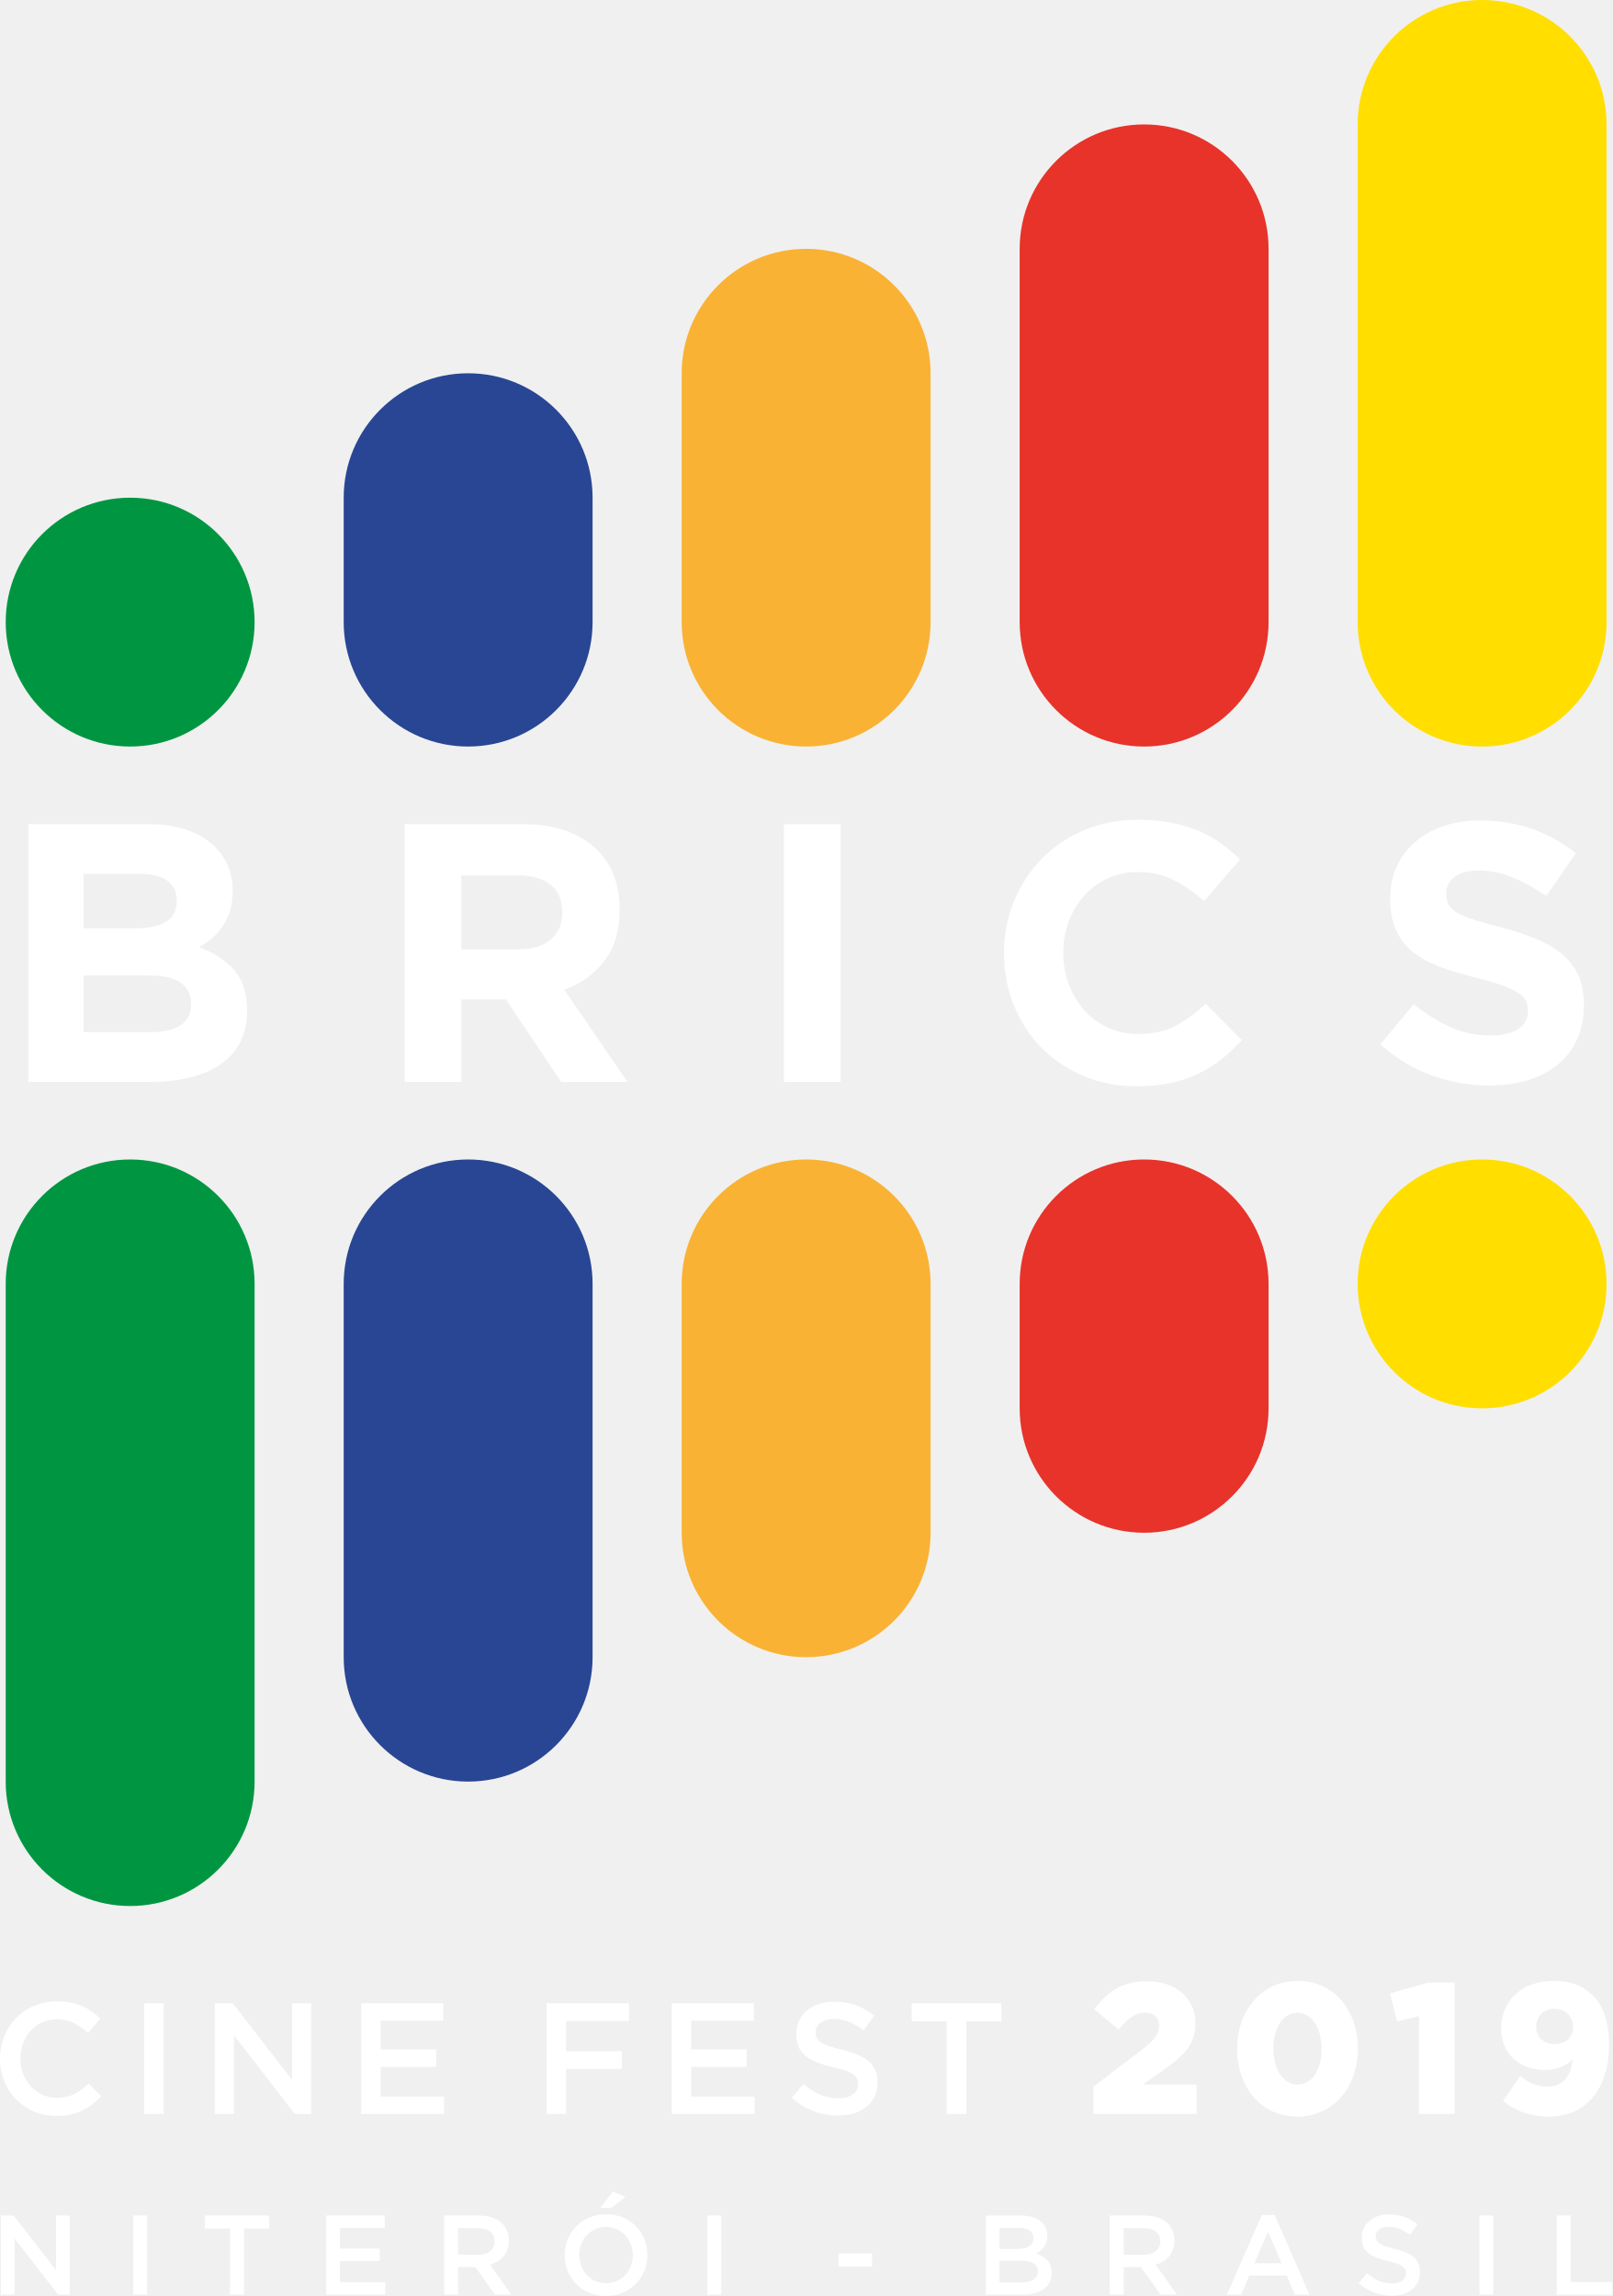
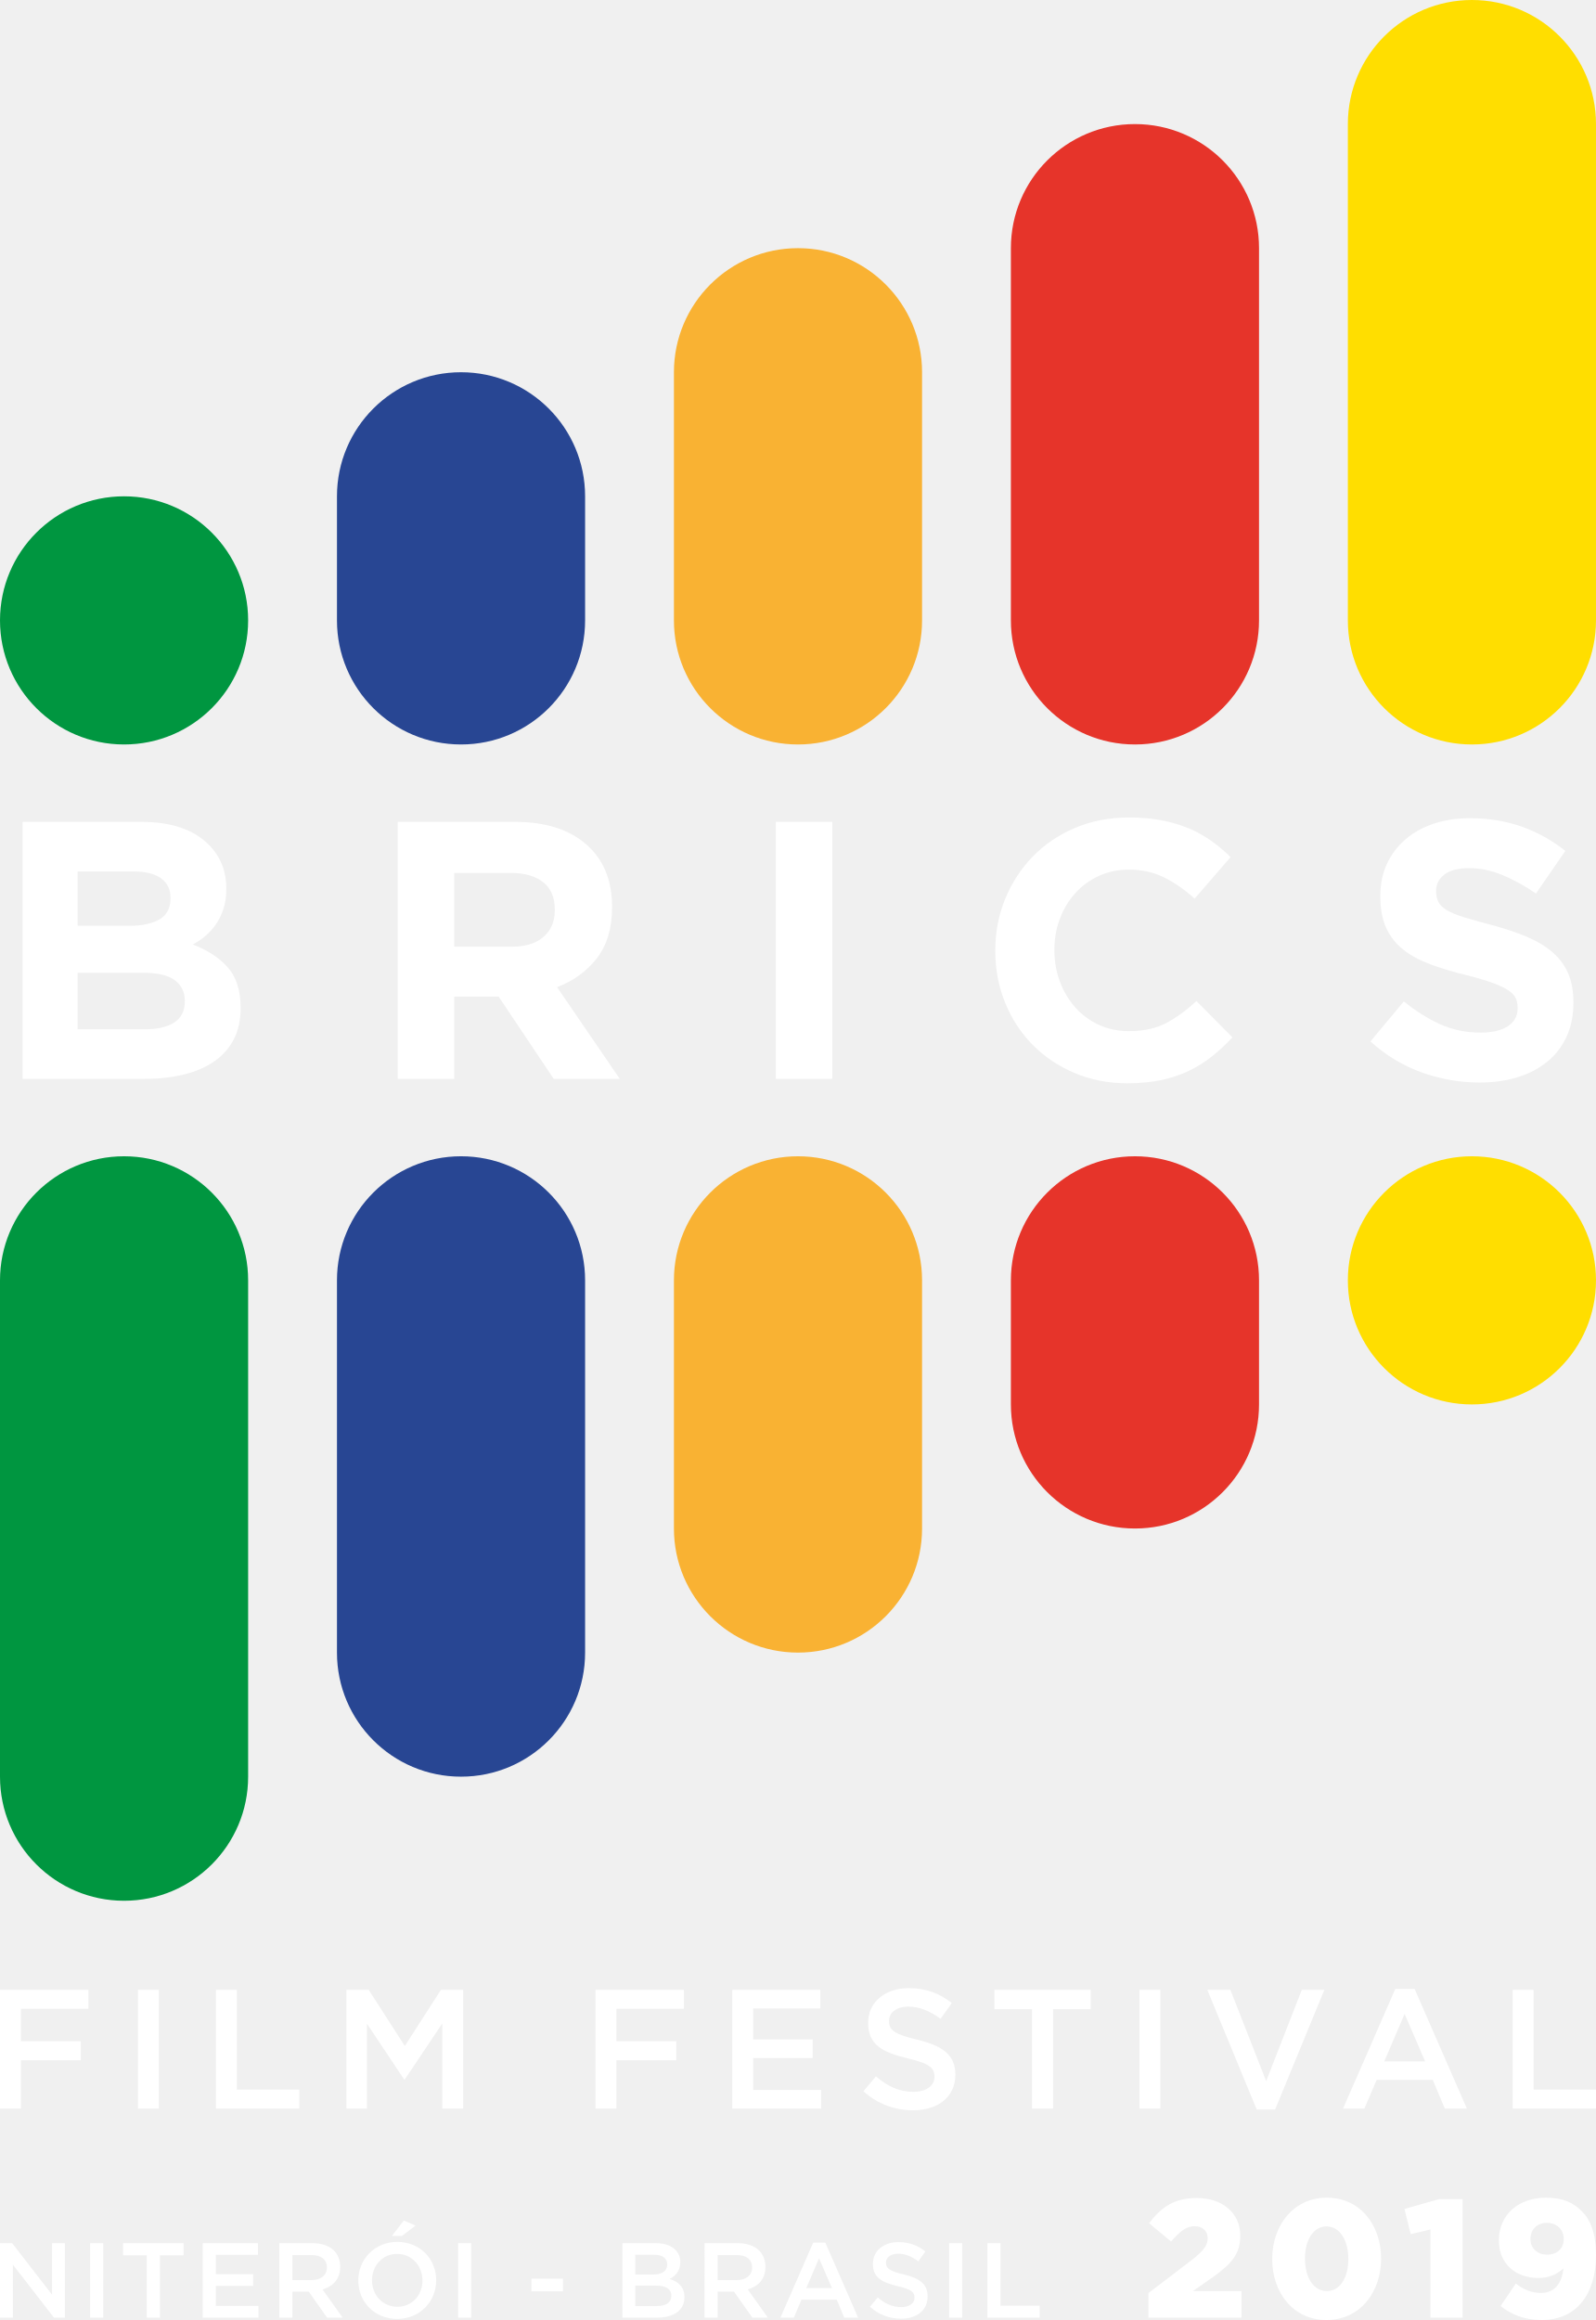
- <svg xmlns="http://www.w3.org/2000/svg" height="542.171px" width="380.645px" version="1.1" viewBox="0 0 380.645 542.171">
-   <path d="m35.639 243.729c2.955 0 5.272-.535 6.953-1.608 1.681-1.072 2.521-2.739 2.521-4.999v-.173c0-2.027-.781-3.636-2.348-4.824-1.564-1.188-4.084-1.783-7.561-1.783h-15.473v13.387zm-3.564-24.513c2.955 0 5.303-.507 7.041-1.52 1.739-1.013 2.607-2.652 2.607-4.912v-.173c0-2.028-.753-3.577-2.26-4.651-1.508-1.072-3.681-1.608-6.519-1.608h-13.213v12.864zm-25.383-24.6h28.2c6.999 0 12.292 1.797 15.88 5.389 2.776 2.783 4.164 6.231 4.164 10.345v.173c0 1.737-.216 3.275-.648 4.607-.432 1.335-1.008 2.536-1.728 3.608-.72 1.073-1.553 2.015-2.504 2.825-.951.812-1.973 1.507-3.065 2.085 3.517 1.333 6.287 3.145 8.307 5.433 2.019 2.289 3.029 5.463 3.029 9.519v.173c0 2.781-.536 5.215-1.605 7.303-1.071 2.085-2.604 3.824-4.601 5.215-1.996 1.391-4.397 2.435-7.203 3.129-2.807.696-5.915 1.044-9.328 1.044h-28.897z" stroke-width="1.333" fill="#ffffff" />
-   <path d="m122.477 224.171c3.303 0 5.837-.781 7.607-2.347 1.765-1.565 2.651-3.651 2.651-6.259v-.173c0-2.897-.928-5.071-2.783-6.52-1.855-1.448-4.432-2.173-7.735-2.173h-13.301v17.472zm-26.947-29.555h27.816c7.707 0 13.617 2.059 17.732 6.172 3.477 3.477 5.216 8.115 5.216 13.909v.172c0 4.928-1.203 8.94-3.607 12.04-2.405 3.101-5.551 5.376-9.433 6.824l14.865 21.732h-15.645l-13.04-19.472h-10.519v19.472h-13.385z" stroke-width="1.333" fill="#ffffff" />
-   <path d="m185.064 194.616h13.387v60.849h-13.387z" stroke-width="1.333" fill="#ffffff" />
-   <path d="m268.252 256.508c-4.464 0-8.607-.812-12.431-2.433-3.825-1.623-7.128-3.839-9.909-6.649-2.783-2.812-4.956-6.129-6.52-9.955-1.564-3.824-2.347-7.909-2.347-12.256v-.175c0-4.345.783-8.416 2.347-12.213 1.564-3.793 3.737-7.127 6.52-9.996 2.781-2.868 6.113-5.128 9.996-6.78 3.881-1.652 8.172-2.477 12.865-2.477 2.839 0 5.432.233 7.78.695 2.347.465 4.476 1.101 6.389 1.913 1.912.812 3.679 1.797 5.303 2.956 1.62 1.159 3.128 2.433 4.52 3.824l-8.519 9.823c-2.377-2.143-4.797-3.824-7.259-5.041-2.464-1.217-5.231-1.825-8.301-1.825-2.551 0-4.912.493-7.085 1.477-2.173.985-4.041 2.347-5.605 4.085-1.565 1.739-2.783 3.753-3.652 6.041-.869 2.291-1.304 4.737-1.304 7.345v.173c0 2.608.435 5.072 1.304 7.389.869 2.319 2.072 4.345 3.607 6.085 1.536 1.739 3.391 3.116 5.564 4.129 2.173 1.013 4.564 1.52 7.172 1.52 3.477 0 6.417-.636 8.823-1.912 2.404-1.273 4.795-3.012 7.172-5.216l8.519 8.607c-1.564 1.68-3.188 3.187-4.868 4.519-1.681 1.335-3.521 2.479-5.52 3.433-2 .957-4.188 1.683-6.563 2.173-2.377.492-5.041.74-7.997.74" stroke-width="1.333" fill="#ffffff" />
-   <path d="m351.7 256.333c-4.637 0-9.185-.797-13.647-2.391-4.464-1.592-8.52-4.041-12.169-7.345l7.909-9.475c2.783 2.26 5.635 4.057 8.563 5.391 2.925 1.333 6.128 1.999 9.605 1.999 2.781 0 4.94-.507 6.476-1.521 1.535-1.013 2.304-2.419 2.304-4.216v-.173c0-.869-.161-1.636-.48-2.304-.32-.665-.931-1.289-1.832-1.869-.899-.577-2.148-1.159-3.747-1.737-1.597-.58-3.676-1.188-6.232-1.827-3.08-.752-5.868-1.593-8.367-2.52-2.499-.927-4.62-2.072-6.363-3.433-1.744-1.361-3.095-3.056-4.052-5.087-.96-2.027-1.44-4.548-1.44-7.563v-.173c0-2.783.519-5.287 1.555-7.519 1.037-2.231 2.491-4.157 4.361-5.78 1.872-1.623 4.105-2.869 6.704-3.739 2.597-.869 5.461-1.303 8.591-1.303 4.461 0 8.563.667 12.3 1.999 3.739 1.335 7.172 3.245 10.301 5.736l-6.955 10.084c-2.724-1.855-5.389-3.317-7.997-4.389s-5.216-1.608-7.823-1.608c-2.608 0-4.564.508-5.868 1.52-1.304 1.015-1.956 2.275-1.956 3.781v.175c0 .985.189 1.84.567 2.564.377.725 1.059 1.377 2.048 1.956.988.58 2.339 1.129 4.053 1.652 1.715.521 3.877 1.129 6.493 1.825 3.079.812 5.824 1.724 8.236 2.739 2.412 1.015 4.444 2.231 6.101 3.651 1.656 1.421 2.905 3.085 3.748 4.997.841 1.913 1.264 4.203 1.264 6.868v.173c0 3.013-.547 5.693-1.641 8.041-1.095 2.347-2.619 4.317-4.576 5.909-1.959 1.596-4.295 2.813-7.008 3.652-2.716.84-5.724 1.26-9.028 1.26" stroke-width="1.333" fill="#ffffff" />
-   <path d="m110.525 420.699c-16.227 0-29.381-13.153-29.381-29.38v-88.144c0-16.227 13.155-29.38 29.381-29.38 16.227 0 29.381 13.153 29.381 29.38v88.144c0 16.227-13.155 29.38-29.381 29.38" stroke-width="1.333" fill="#284693" />
-   <path d="m190.323 391.319c-16.227 0-29.381-13.155-29.381-29.381v-58.761c0-16.227 13.155-29.381 29.381-29.381 16.227 0 29.381 13.155 29.381 29.381v58.761c0 16.227-13.155 29.381-29.381 29.381" stroke-width="1.333" fill="#f9b234" />
-   <path d="m270.12 361.937c-16.227 0-29.381-13.153-29.381-29.38v-29.381c0-16.227 13.155-29.38 29.381-29.38s29.381 13.153 29.381 29.38v29.381c0 16.227-13.155 29.38-29.381 29.38" stroke-width="1.333" fill="#e7332a" />
-   <path d="m349.919 332.557c-16.227 0-29.381-13.155-29.381-29.381 0-16.227 13.155-29.38 29.381-29.38 16.227 0 29.381 13.153 29.381 29.38 0 16.227-13.155 29.381-29.381 29.381" stroke-width="1.333" fill="#ffde00" />
-   <path d="m30.727 450.081c-16.227 0-29.381-13.155-29.381-29.381v-117.524c0-16.227 13.155-29.38 29.381-29.38 16.227 0 29.381 13.153 29.381 29.38v117.524c0 16.227-13.155 29.381-29.381 29.381" stroke-width="1.333" fill="#009641" />
-   <path d="m270.12 29.381c16.227 0 29.381 13.153 29.381 29.38v88.144c0 16.227-13.155 29.38-29.381 29.38s-29.381-13.153-29.381-29.38v-88.144c0-16.227 13.155-29.38 29.381-29.38" stroke-width="1.333" fill="#e7332a" />
-   <path d="m190.323 58.762c16.227 0 29.381 13.155 29.381 29.381v58.761c0 16.227-13.155 29.381-29.381 29.381-16.227 0-29.381-13.155-29.381-29.381v-58.761c0-16.227 13.155-29.381 29.381-29.381" stroke-width="1.333" fill="#f9b234" />
-   <path d="m110.525 88.143c16.227 0 29.381 13.153 29.381 29.38v29.381c0 16.227-13.155 29.38-29.381 29.38-16.227 0-29.381-13.153-29.381-29.38v-29.381c0-16.227 13.155-29.38 29.381-29.38" stroke-width="1.333" fill="#284693" />
-   <path d="m30.727 117.523c16.227 0 29.381 13.155 29.381 29.381s-13.155 29.38-29.381 29.38c-16.227 0-29.381-13.153-29.381-29.38s13.155-29.381 29.381-29.381" stroke-width="1.333" fill="#009641" />
-   <path d="m349.918 0c16.227 0 29.381 13.155 29.381 29.381v117.524c0 16.227-13.155 29.38-29.381 29.38-16.227 0-29.381-13.153-29.381-29.38v-117.524c0-16.227 13.155-29.381 29.381-29.381" stroke-width="1.333" fill="#ffde00" />
-   <path d="m-0 486.191v-.075c0-7.429 5.563-13.513 13.476-13.513 4.817 0 7.728 1.679 10.229 4.068l-2.949 3.397c-2.089-1.941-4.331-3.247-7.316-3.247-4.967 0-8.625 4.107-8.625 9.221v.073c0 5.115 3.621 9.26 8.625 9.26 3.209 0 5.263-1.269 7.504-3.361l2.949 2.987c-2.725 2.837-5.712 4.629-10.603 4.629-7.616 0-13.291-5.936-13.291-13.44" stroke-width="1.333" fill="#ffffff" />
-   <path d="m34.046 473.05h4.592v26.133h-4.592z" stroke-width="1.333" fill="#ffffff" />
-   <path d="m50.698 473.051h4.256l14 18.069v-18.069h4.517v26.133h-3.845l-14.409-18.592v18.592h-4.519z" stroke-width="1.333" fill="#ffffff" />
-   <path d="m85.268 473.051h19.376v4.107h-14.784v6.795h13.104v4.107h-13.104v7.019h14.972v4.107h-19.564z" stroke-width="1.333" fill="#ffffff" />
-   <path d="m129.038 473.051h19.452v4.181h-14.86v7.131h13.179v4.181h-13.179v10.64h-4.592z" stroke-width="1.333" fill="#ffffff" />
-   <path d="m158.607 473.051h19.376v4.107h-14.784v6.795h13.104v4.107h-13.104v7.019h14.972v4.107h-19.564z" stroke-width="1.333" fill="#ffffff" />
-   <path d="m186.943 495.376 2.763-3.285c2.501 2.165 5.04 3.397 8.251 3.397 2.837 0 4.628-1.344 4.628-3.285v-.076c0-1.865-1.044-2.873-5.897-3.995-5.563-1.343-8.699-2.985-8.699-7.801v-.075c0-4.48 3.733-7.579 8.923-7.579 3.808 0 6.832 1.157 9.483 3.284l-2.464 3.473c-2.352-1.755-4.704-2.689-7.093-2.689-2.688 0-4.256 1.381-4.256 3.1v.075c0 2.016 1.195 2.912 6.235 4.105 5.525 1.345 8.363 3.323 8.363 7.655v.075c0 4.891-3.845 7.803-9.333 7.803-3.995 0-7.765-1.381-10.901-4.181" stroke-width="1.333" fill="#ffffff" />
-   <path d="m223.53 477.307h-8.288v-4.256h21.205v4.256h-8.288v21.876h-4.629z" stroke-width="1.333" fill="#ffffff" />
-   <path d="m258.148 492.759 11.529-8.801c2.861-2.244 4.005-3.696 4.005-5.545 0-1.98-1.364-3.168-3.476-3.168-2.069 0-3.697 1.232-6.117 4.004l-5.765-4.796c3.3-4.269 6.601-6.601 12.543-6.601 6.733 0 11.353 4.004 11.353 9.815v.087c0 4.928-2.552 7.481-7.129 10.781l-5.281 3.697h12.719v6.952h-24.38z" stroke-width="1.333" fill="#ffffff" />
-   <path d="m312.008 483.87v-.088c0-4.929-2.289-8.493-5.721-8.493-3.388 0-5.633 3.476-5.633 8.405v.088c0 4.929 2.288 8.449 5.721 8.449s5.633-3.477 5.633-8.361m-19.935 0v-.088c0-8.713 5.544-16.019 14.301-16.019s14.215 7.217 14.215 15.931v.088c0 8.713-5.501 16.017-14.303 16.017-8.757 0-14.213-7.216-14.213-15.929" stroke-width="1.333" fill="#ffffff" />
-   <path d="m335.017 476.081-5.193 1.232-1.628-6.6 9.021-2.553h6.205v31.024h-8.405z" stroke-width="1.333" fill="#ffffff" />
-   <path d="m371.406 478.677v-.088c0-2.377-1.716-4.224-4.401-4.224-2.683 0-4.312 1.803-4.312 4.18v.088c0 2.332 1.716 4.048 4.401 4.048 2.683 0 4.312-1.759 4.312-4.004m-.088 7.613c-1.892 1.76-4.137 2.508-6.556 2.508-5.941 0-10.343-3.741-10.343-9.769v-.088c0-6.777 5.236-11.179 12.279-11.179 4.488 0 7.128 1.233 9.46 3.565 2.245 2.244 3.697 5.765 3.697 11.441v.089c0 10.032-5.017 16.941-14.215 16.941-4.62 0-7.921-1.452-10.781-3.652l4.005-5.897c2.156 1.673 4.18 2.464 6.6 2.464 4.489 0 5.633-3.96 5.853-6.424" stroke-width="1.333" fill="#ffffff" />
-   <path d="m.198 523.18h3.04l10.001 12.911v-12.911h3.228v18.671h-2.747l-10.296-13.283v13.283h-3.227z" stroke-width="1.333" fill="#ffffff" />
-   <path d="m31.45 523.18h3.281v18.671h-3.281z" stroke-width="1.333" fill="#ffffff" />
-   <path d="m54.305 526.22h-5.921v-3.04h15.149v3.04h-5.921v15.631h-3.307z" stroke-width="1.333" fill="#ffffff" />
-   <path d="m76.997 523.18h13.843v2.933h-10.563v4.856h9.361v2.933h-9.361v5.015h10.695v2.933h-13.975z" stroke-width="1.333" fill="#ffffff" />
-   <path d="m112.945 532.435c2.348 0 3.841-1.227 3.841-3.12v-.053c0-2.001-1.44-3.095-3.868-3.095h-4.775v6.268zm-8.081-9.255h8.323c2.345 0 4.187.693 5.388 1.867.985 1.013 1.547 2.401 1.547 4.027v.055c0 3.067-1.841 4.907-4.428 5.655l5.041 7.068h-3.895l-4.588-6.508h-4.108v6.508h-3.28z" stroke-width="1.333" fill="#ffffff" />
-   <path d="m144.733 517.499 2.933 1.28-3.413 2.587h-2.507zm4.668 15.071v-.053c0-3.628-2.64-6.643-6.349-6.643-3.707 0-6.293 2.961-6.293 6.589v.053c0 3.627 2.64 6.615 6.347 6.615 3.709 0 6.296-2.935 6.296-6.561m-16.084 0v-.053c0-5.256 4.055-9.656 9.788-9.656 5.735 0 9.736 4.347 9.736 9.603v.053c0 5.253-4.053 9.655-9.789 9.655-5.735 0-9.735-4.348-9.735-9.601" stroke-width="1.333" fill="#ffffff" />
-   <path d="m166.997 523.18h3.281v18.671h-3.281z" stroke-width="1.333" fill="#ffffff" />
-   <path d="m197.994 532.089h7.895v3.175h-7.895z" stroke-width="1.333" fill="#ffffff" />
-   <path d="m241.181 533.822h-5.201v5.121h5.441c2.24 0 3.6-.88 3.6-2.56v-.053c0-1.575-1.253-2.508-3.84-2.508m2.801-5.361c0-1.467-1.175-2.373-3.281-2.373h-4.721v4.961h4.481c2.107 0 3.521-.827 3.521-2.533zm-11.229-5.28h8.375c2.133 0 3.813.587 4.88 1.653.827.827 1.255 1.841 1.255 3.093v.053c0 2.241-1.28 3.441-2.667 4.161 2.185.747 3.707 2 3.707 4.535v.053c0 3.335-2.748 5.12-6.908 5.12h-8.641z" stroke-width="1.333" fill="#ffffff" />
-   <path d="m270.086 532.435c2.348 0 3.841-1.227 3.841-3.12v-.053c0-2.001-1.44-3.095-3.868-3.095h-4.775v6.268zm-8.081-9.255h8.323c2.345 0 4.187.693 5.388 1.867.985 1.013 1.547 2.401 1.547 4.027v.055c0 3.067-1.841 4.907-4.428 5.655l5.041 7.068h-3.895l-4.588-6.508h-4.108v6.508h-3.28z" stroke-width="1.333" fill="#ffffff" />
-   <path d="m302.594 534.436-3.228-7.469-3.2 7.469zm-4.695-11.389h3.041l8.215 18.804h-3.468l-1.893-4.508h-8.829l-1.919 4.508h-3.361z" stroke-width="1.333" fill="#ffffff" />
-   <path d="m320.777 539.13 1.973-2.348c1.787 1.547 3.601 2.428 5.895 2.428 2.028 0 3.308-.96 3.308-2.347v-.053c0-1.335-.748-2.055-4.215-2.855-3.975-.961-6.215-2.133-6.215-5.575v-.053c0-3.2 2.668-5.415 6.375-5.415 2.721 0 4.881.827 6.775 2.348l-1.76 2.48c-1.68-1.253-3.361-1.92-5.068-1.92-1.921 0-3.04.987-3.04 2.213v.053c0 1.44.852 2.08 4.453 2.935 3.948.96 5.975 2.373 5.975 5.468v.053c0 3.493-2.748 5.573-6.668 5.573-2.855 0-5.547-.987-7.788-2.987" stroke-width="1.333" fill="#ffffff" />
-   <path d="m349.284 523.18h3.281v18.671h-3.281z" stroke-width="1.333" fill="#ffffff" />
-   <path d="m367.551 523.18h3.28v15.684h9.815v2.987h-13.095z" stroke-width="1.333" fill="#ffffff" />
+ <svg xmlns="http://www.w3.org/2000/svg" height="549.354px" width="377.954px" version="1.1" viewBox="0 0 377.954 549.354">
+   <path d="m34.293 243.729c2.955 0 5.273-.535 6.955-1.608 1.68-1.072 2.52-2.739 2.52-4.997v-.175c0-2.027-.781-3.636-2.347-4.824-1.565-1.188-4.085-1.783-7.563-1.783h-15.473v13.387zm-3.564-24.513c2.955 0 5.303-.507 7.041-1.52 1.739-1.013 2.607-2.652 2.607-4.912v-.173c0-2.028-.753-3.577-2.26-4.651-1.508-1.072-3.681-1.608-6.519-1.608h-13.213v12.864zm-25.383-24.6h28.2c7 0 12.292 1.797 15.88 5.391 2.776 2.781 4.164 6.229 4.164 10.344v.173c0 1.737-.216 3.275-.648 4.608-.432 1.333-1.008 2.535-1.728 3.607-.72 1.073-1.553 2.015-2.504 2.825-.951.812-1.973 1.508-3.065 2.085 3.517 1.333 6.287 3.145 8.307 5.433 2.019 2.289 3.029 5.463 3.029 9.519v.173c0 2.781-.536 5.215-1.605 7.303-1.071 2.085-2.604 3.824-4.601 5.215-1.996 1.391-4.397 2.435-7.203 3.131-2.807.695-5.915 1.043-9.328 1.043h-28.897z" fill="#ffffff" />
+   <path d="m121.131 224.171c3.303 0 5.837-.781 7.607-2.347 1.765-1.565 2.651-3.651 2.651-6.259v-.173c0-2.897-.928-5.071-2.783-6.52-1.855-1.448-4.432-2.173-7.735-2.173h-13.301v17.472zm-26.947-29.555h27.816c7.707 0 13.617 2.059 17.732 6.172 3.477 3.477 5.216 8.115 5.216 13.909v.172c0 4.928-1.203 8.94-3.607 12.04-2.405 3.101-5.551 5.376-9.432 6.824l14.864 21.732h-15.645l-13.04-19.472h-10.519v19.472h-13.385z" fill="#ffffff" />
+   <path d="m183.718 194.616h13.387v60.849h-13.387z" fill="#ffffff" />
+   <path d="m266.906 256.508c-4.464 0-8.607-.812-12.431-2.433-3.825-1.623-7.128-3.839-9.909-6.649-2.783-2.812-4.956-6.129-6.52-9.953-1.564-3.825-2.347-7.911-2.347-12.257v-.175c0-4.345.783-8.416 2.347-12.212 1.564-3.795 3.737-7.128 6.52-9.997 2.781-2.868 6.113-5.128 9.996-6.78 3.881-1.652 8.172-2.477 12.865-2.477 2.839 0 5.432.233 7.78.695 2.347.465 4.476 1.101 6.389 1.913 1.912.812 3.679 1.797 5.303 2.956 1.62 1.159 3.128 2.433 4.52 3.824l-8.519 9.823c-2.377-2.143-4.796-3.824-7.259-5.041-2.464-1.217-5.231-1.825-8.301-1.825-2.551 0-4.912.493-7.085 1.477-2.173.985-4.041 2.347-5.605 4.085-1.565 1.739-2.783 3.753-3.652 6.041-.869 2.291-1.304 4.737-1.304 7.345v.173c0 2.608.435 5.072 1.304 7.389.869 2.319 2.072 4.347 3.607 6.085 1.536 1.739 3.391 3.116 5.564 4.129 2.173 1.013 4.564 1.52 7.172 1.52 3.477 0 6.417-.636 8.823-1.912 2.405-1.273 4.795-3.012 7.172-5.216l8.519 8.607c-1.564 1.68-3.188 3.187-4.868 4.519-1.681 1.335-3.521 2.479-5.52 3.435-2 .956-4.188 1.681-6.563 2.173-2.377.491-5.041.739-7.997.739" fill="#ffffff" />
+   <path d="m350.354 256.333c-4.637 0-9.185-.797-13.647-2.389-4.464-1.593-8.52-4.043-12.169-7.347l7.909-9.473c2.783 2.259 5.635 4.057 8.563 5.389 2.925 1.333 6.128 1.999 9.605 1.999 2.781 0 4.94-.507 6.476-1.521 1.535-1.013 2.304-2.419 2.304-4.216v-.173c0-.869-.161-1.636-.48-2.303-.32-.667-.931-1.289-1.832-1.871-.899-.577-2.148-1.159-3.747-1.737-1.597-.58-3.676-1.188-6.232-1.827-3.08-.752-5.868-1.593-8.367-2.52s-4.62-2.072-6.363-3.433c-1.744-1.361-3.095-3.056-4.052-5.085-.96-2.028-1.44-4.549-1.44-7.564v-.173c0-2.781.519-5.287 1.555-7.519 1.037-2.231 2.491-4.157 4.361-5.78 1.872-1.623 4.107-2.869 6.704-3.739 2.597-.868 5.461-1.303 8.591-1.303 4.461 0 8.563.667 12.301 1.999 3.737 1.335 7.171 3.245 10.3 5.736l-6.953 10.084c-2.725-1.853-5.391-3.317-7.999-4.389s-5.216-1.608-7.823-1.608c-2.608 0-4.564.508-5.868 1.52-1.304 1.015-1.956 2.276-1.956 3.781v.175c0 .985.189 1.84.567 2.564.377.725 1.059 1.377 2.048 1.956.988.58 2.339 1.129 4.053 1.652 1.715.521 3.879 1.129 6.493 1.825 3.079.812 5.824 1.724 8.236 2.739 2.412 1.015 4.444 2.232 6.103 3.651 1.655 1.421 2.904 3.085 3.747 4.997.841 1.913 1.264 4.203 1.264 6.868v.175c0 3.012-.547 5.692-1.641 8.04-1.095 2.347-2.619 4.317-4.576 5.911-1.959 1.595-4.295 2.812-7.008 3.651-2.716.84-5.724 1.26-9.028 1.26" fill="#ffffff" />
+   <path d="m109.179 420.699c-16.227 0-29.381-13.153-29.381-29.38v-88.144c0-16.227 13.155-29.38 29.381-29.38 16.227 0 29.381 13.153 29.381 29.38v88.144c0 16.227-13.155 29.38-29.381 29.38" fill="#284693" />
+   <path d="m188.977 391.319c-16.227 0-29.381-13.155-29.381-29.381v-58.761c0-16.227 13.155-29.381 29.381-29.381s29.381 13.155 29.381 29.381v58.761c0 16.227-13.155 29.381-29.381 29.381" fill="#f9b233" />
+   <path d="m268.775 361.937c-16.227 0-29.381-13.153-29.381-29.38v-29.381c0-16.227 13.155-29.38 29.381-29.38 16.227 0 29.381 13.153 29.381 29.38v29.381c0 16.227-13.155 29.38-29.381 29.38" fill="#e6342a" />
+   <path d="m348.573 332.557c-16.227 0-29.381-13.155-29.381-29.381 0-16.227 13.155-29.38 29.381-29.38 16.227 0 29.381 13.153 29.381 29.38 0 16.227-13.155 29.381-29.381 29.381" fill="#ffde00" />
+   <path d="m29.381 450.081c-16.227 0-29.381-13.155-29.381-29.381v-117.524c0-16.227 13.155-29.38 29.381-29.38 16.227 0 29.381 13.153 29.381 29.38v117.524c0 16.227-13.155 29.381-29.381 29.381" fill="#009640" />
+   <path d="m268.775 29.381c16.227 0 29.381 13.153 29.381 29.38v88.144c0 16.227-13.155 29.38-29.381 29.38-16.227 0-29.381-13.153-29.381-29.38v-88.144c0-16.227 13.155-29.38 29.381-29.38" fill="#e6342a" />
+   <path d="m188.977 58.762c16.227 0 29.381 13.155 29.381 29.381v58.761c0 16.227-13.155 29.381-29.381 29.381s-29.381-13.155-29.381-29.381v-58.761c0-16.227 13.155-29.381 29.381-29.381" fill="#f9b233" />
+   <path d="m109.179 88.143c16.227 0 29.381 13.153 29.381 29.38v29.381c0 16.227-13.155 29.38-29.381 29.38-16.227 0-29.381-13.153-29.381-29.38v-29.381c0-16.227 13.155-29.38 29.381-29.38" fill="#284693" />
+   <path d="m29.381 117.523c16.227 0 29.381 13.155 29.381 29.381 0 16.227-13.155 29.38-29.381 29.38-16.227 0-29.381-13.153-29.381-29.38-2.39e-9-16.227 13.155-29.381 29.381-29.381" fill="#009640" />
+   <path d="m348.573 0c16.227 0 29.381 13.155 29.381 29.381v117.524c0 16.227-13.155 29.38-29.381 29.38-16.227 0-29.381-13.153-29.381-29.38v-117.524c0-16.227 13.155-29.381 29.381-29.381" fill="#ffde00" />
+   <path d="m.001 471.173h20.932v4.499h-15.989v7.675h14.183v4.499h-14.183v11.451h-4.943z" fill="#ffffff" />
+   <path d="m32.666 471.173h4.941v28.123h-4.941z" fill="#ffffff" />
+   <path d="m51.147 471.173h4.941v23.624h14.785v4.499h-19.727z" fill="#ffffff" />
+   <path d="m82.043 471.173h5.264l8.557 13.299 8.557-13.299h5.263v28.123h-4.941v-20.168l-8.879 13.257h-.161l-8.799-13.179v20.089h-4.861z" fill="#ffffff" />
+   <path d="m141.025 471.173h20.932v4.499h-15.991v7.675h14.183v4.499h-14.183v11.451h-4.941z" fill="#ffffff" />
+   <path d="m173.407 471.173h20.852v4.419h-15.909v7.312h14.101v4.42h-14.101v7.552h16.111v4.42h-21.053z" fill="#ffffff" />
+   <path d="m204.465 495.198 2.973-3.535c2.692 2.329 5.424 3.656 8.879 3.656 3.053 0 4.981-1.447 4.981-3.537v-.079c0-2.009-1.124-3.093-6.347-4.3-5.987-1.447-9.361-3.215-9.361-8.397v-.079c0-4.821 4.017-8.156 9.603-8.156 4.097 0 7.352 1.245 10.204 3.535l-2.652 3.737c-2.531-1.888-5.061-2.893-7.633-2.893-2.893 0-4.58 1.487-4.58 3.335v.08c0 2.169 1.287 3.133 6.709 4.42 5.947 1.447 9 3.575 9 8.236v.08c0 5.263-4.137 8.397-10.044 8.397-4.299 0-8.357-1.487-11.732-4.5" fill="#ffffff" />
+   <path d="m244.402 475.753h-8.919v-4.58h22.82v4.58h-8.92v23.543h-4.981z" fill="#ffffff" />
+   <path d="m269.835 471.173h4.941v28.123h-4.941z" fill="#ffffff" />
+   <path d="m285.906 471.173h5.464l8.477 21.615 8.437-21.615h5.344l-11.652 28.324h-4.379z" fill="#ffffff" />
+   <path d="m337.495 488.126-4.861-11.249-4.821 11.249zm-7.071-17.155h4.58l12.375 28.324h-5.223l-2.853-6.789h-13.299l-2.893 6.789h-5.061z" fill="#ffffff" />
+   <path d="m358.226 471.173h4.943v23.624h14.784v4.499h-19.727z" fill="#ffffff" />
+   <path d="m.001 531.159h2.872l9.449 12.195v-12.195h3.048v17.639h-2.593l-9.727-12.549v12.549h-3.049z" fill="#ffffff" />
+   <path d="m21.346 531.158h3.1v17.639h-3.1z" fill="#ffffff" />
+   <path d="m34.752 534.031h-5.595v-2.872h14.313v2.872h-5.595v14.765h-3.124z" fill="#ffffff" />
+   <path d="m48.006 531.159h13.077v2.771h-9.977v4.587h8.844v2.772h-8.844v4.736h10.103v2.773h-13.203z" fill="#ffffff" />
+   <path d="m73.785 539.902c2.217 0 3.628-1.159 3.628-2.948v-.051c0-1.889-1.36-2.923-3.653-2.923h-4.509v5.921zm-7.635-8.744h7.861c2.217 0 3.956.656 5.091 1.765.931.956 1.46 2.267 1.46 3.804v.049c0 2.899-1.737 4.637-4.181 5.343l4.761 6.677h-3.679l-4.335-6.148h-3.879v6.148h-3.1z" fill="#ffffff" />
+   <path fill="#ffffff" d="m95.635 525.792 2.772 1.209-3.225 2.444h-2.369zm4.409 14.237v-.051c0-3.428-2.495-6.275-5.997-6.275-3.501 0-5.947 2.797-5.947 6.224v.051c0 3.427 2.495 6.248 5.997 6.248 3.503 0 5.947-2.771 5.947-6.197m-15.193 0v-.051c0-4.964 3.831-9.121 9.247-9.121 5.417 0 9.197 4.107 9.197 9.071v.051c0 4.963-3.829 9.12-9.248 9.12-5.416 0-9.196-4.107-9.196-9.069" />
+   <path d="m108.488 531.158h3.1v17.639h-3.1z" fill="#ffffff" />
+   <path d="m125.848 539.574h7.459v2.999h-7.459z" fill="#ffffff" />
+   <path d="m155.357 541.212h-4.913v4.839h5.14c2.116 0 3.401-.832 3.401-2.42v-.051c0-1.485-1.184-2.368-3.628-2.368m2.647-5.064c0-1.387-1.109-2.243-3.1-2.243h-4.46v4.687h4.233c1.991 0 3.327-.781 3.327-2.395zm-10.608-4.989h7.911c2.016 0 3.604.555 4.612 1.563.78.781 1.184 1.739 1.184 2.923v.049c0 2.117-1.209 3.252-2.52 3.932 2.067.705 3.503 1.889 3.503 4.283v.051c0 3.149-2.596 4.837-6.525 4.837h-8.164z" fill="#ffffff" />
+   <path d="m174.485 539.902c2.217 0 3.628-1.159 3.628-2.948v-.051c0-1.889-1.36-2.923-3.653-2.923h-4.509v5.921zm-7.635-8.744h7.861c2.217 0 3.956.656 5.091 1.765.932.956 1.46 2.267 1.46 3.804v.049c0 2.899-1.737 4.637-4.181 5.343l4.761 6.677h-3.679l-4.335-6.148h-3.879v6.148h-3.1z" fill="#ffffff" />
+   <path d="m197.013 541.792-3.049-7.055-3.023 7.055zm-4.435-10.759h2.873l7.759 17.764h-3.275l-1.789-4.257h-8.34l-1.813 4.257h-3.175z" fill="#ffffff" />
+   <path d="m206.012 546.227 1.864-2.217c1.689 1.461 3.403 2.293 5.569 2.293 1.916 0 3.124-.907 3.124-2.217v-.051c0-1.26-.704-1.94-3.98-2.696-3.755-.908-5.872-2.016-5.872-5.267v-.049c0-3.024 2.52-5.115 6.021-5.115 2.572 0 4.612.781 6.403 2.216l-1.664 2.344c-1.588-1.184-3.175-1.815-4.787-1.815-1.816 0-2.873.933-2.873 2.092v.049c0 1.36.805 1.965 4.208 2.772 3.729.908 5.644 2.244 5.644 5.165v.051c0 3.301-2.596 5.265-6.299 5.265-2.697 0-5.241-.931-7.359-2.821" fill="#ffffff" />
+   <path d="m224.762 531.158h3.1v17.639h-3.1z" fill="#ffffff" />
+   <path d="m233.835 531.159h3.1v14.816h9.271v2.823h-12.371z" fill="#ffffff" />
+   <path d="m271.953 542.987 10.424-7.957c2.587-2.029 3.621-3.343 3.621-5.015 0-1.789-1.233-2.864-3.143-2.864-1.871 0-3.344 1.115-5.531 3.621l-5.212-4.337c2.984-3.86 5.967-5.968 11.339-5.968 6.087 0 10.267 3.62 10.267 8.873v.079c0 4.457-2.309 6.764-6.447 9.749l-4.775 3.343h11.499v6.285h-22.043z" fill="#ffffff" />
+   <path d="m319.303 534.951v-.08c0-4.456-2.068-7.679-5.172-7.679-3.064 0-5.093 3.143-5.093 7.599v.08c0 4.456 2.069 7.64 5.172 7.64 3.104 0 5.093-3.143 5.093-7.56m-18.025 0v-.08c0-7.879 5.015-14.483 12.932-14.483 7.919 0 12.852 6.525 12.852 14.403v.08c0 7.879-4.973 14.484-12.931 14.484-7.917 0-12.853-6.527-12.853-14.404" fill="#ffffff" />
+   <path d="m338.76 527.907-4.695 1.115-1.472-5.969 8.156-2.307h5.611v28.051h-7.6z" fill="#ffffff" />
+   <path d="m370.314 530.255v-.08c0-2.148-1.552-3.82-3.979-3.82s-3.899 1.632-3.899 3.78v.08c0 2.109 1.551 3.661 3.979 3.661 2.427 0 3.899-1.593 3.899-3.621m-.079 6.884c-1.711 1.591-3.741 2.267-5.928 2.267-5.372 0-9.352-3.381-9.352-8.832v-.08c0-6.128 4.735-10.105 11.101-10.105 4.06 0 6.447 1.113 8.556 3.223 2.029 2.028 3.341 5.212 3.341 10.344v.08c0 9.072-4.536 15.319-12.852 15.319-4.177 0-7.161-1.312-9.748-3.301l3.62-5.332c1.951 1.511 3.781 2.228 5.969 2.228 4.059 0 5.093-3.581 5.292-5.809" fill="#ffffff" />
</svg>
